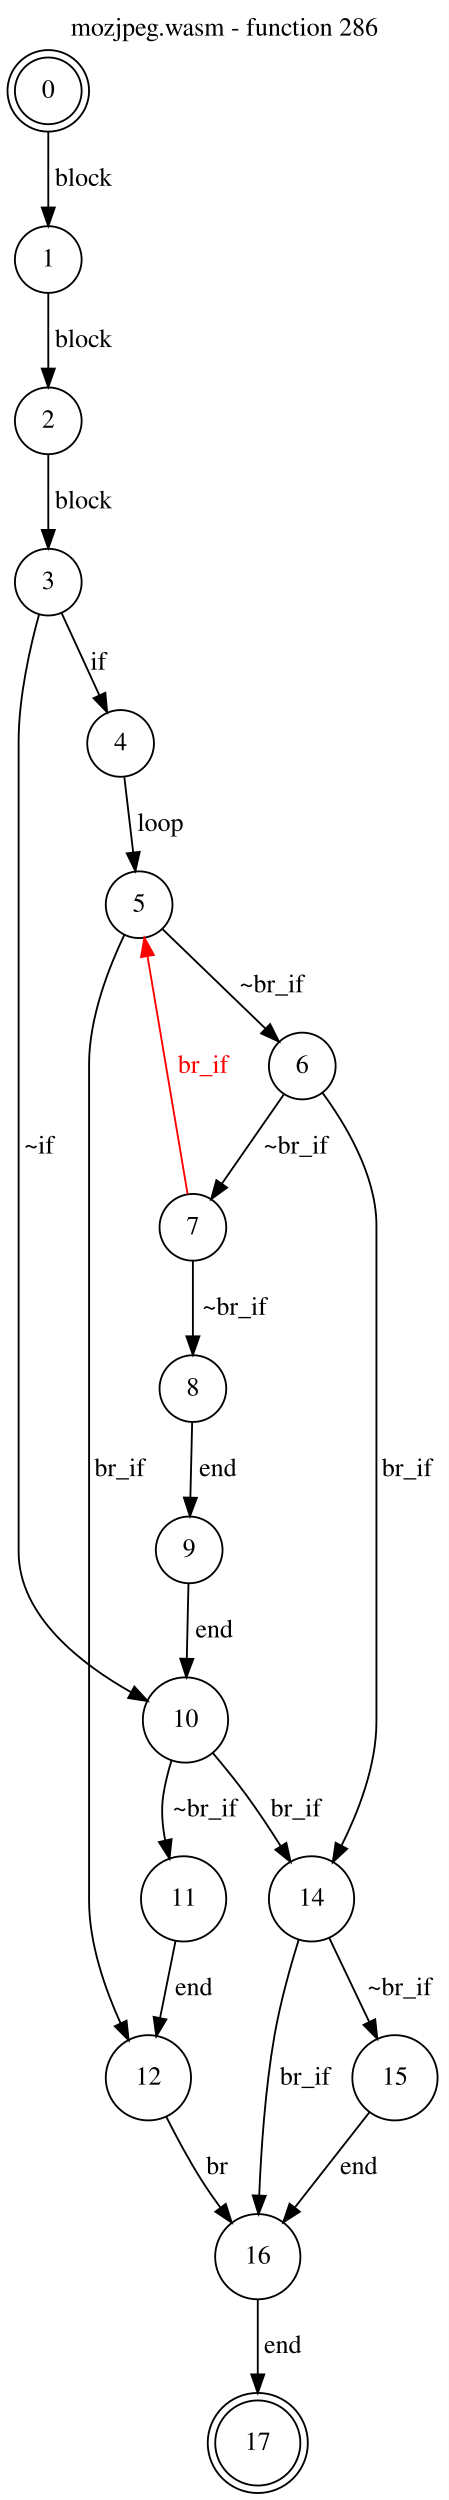
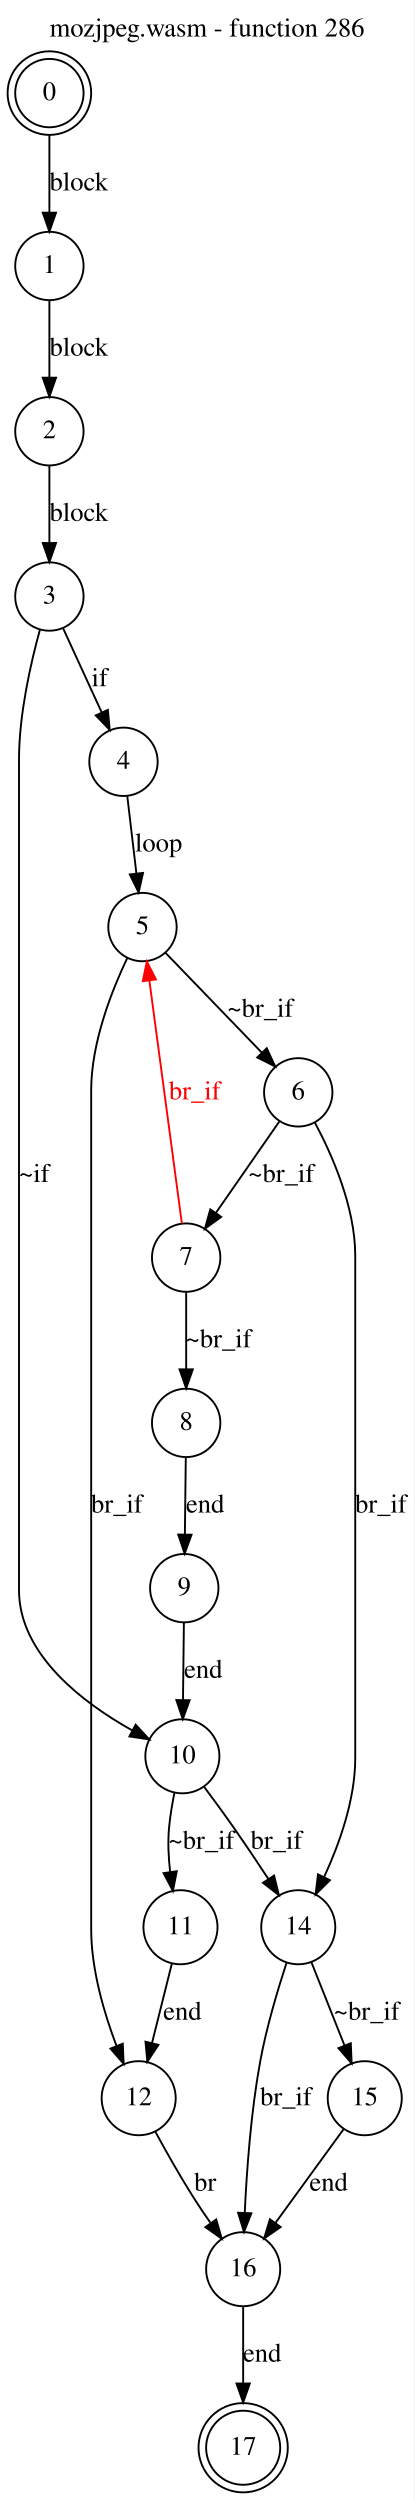
- <svg xmlns="http://www.w3.org/2000/svg" width="242pt" height="1348pt" viewBox="0.00 0.00 242.00 1348.48">
-   <g id="graph0" class="graph" transform="scale(1 1) rotate(0) translate(4 1344.48)">
-     <polygon fill="white" stroke="transparent" points="-4,4 -4,-1344.48 238,-1344.48 238,4 -4,4" />
-     <text text-anchor="middle" x="117" y="-1325.28" font-family="Times,serif" font-size="14.00">mozjpeg.wasm - function 286</text>
+ <svg xmlns="http://www.w3.org/2000/svg" width="218pt" height="1316pt" viewBox="0.00 0.00 218.00 1315.98">
+   <g id="graph0" class="graph" transform="scale(1 1) rotate(0) translate(4 1311.98)">
+     <polygon fill="white" stroke="transparent" points="-4,4 -4,-1311.98 214,-1311.98 214,4 -4,4" />
+     <text text-anchor="middle" x="105" y="-1292.78" font-family="Times,serif" font-size="14.00">mozjpeg.wasm - function 286</text>
    <g id="node1" class="node">
-       <ellipse fill="none" stroke="black" cx="22" cy="-1295.48" rx="18" ry="18" />
-       <ellipse fill="none" stroke="black" cx="22" cy="-1295.48" rx="22" ry="22" />
-       <text text-anchor="middle" x="22" y="-1291.78" font-family="Times,serif" font-size="14.00">0</text>
+       <ellipse fill="none" stroke="black" cx="22" cy="-1262.98" rx="18" ry="18" />
+       <ellipse fill="none" stroke="black" cx="22" cy="-1262.98" rx="22" ry="22" />
+       <text text-anchor="middle" x="22" y="-1259.28" font-family="Times,serif" font-size="14.00">0</text>
    </g>
    <g id="node3" class="node">
-       <ellipse fill="none" stroke="black" cx="22" cy="-1204.48" rx="18" ry="18" />
-       <text text-anchor="middle" x="22" y="-1200.78" font-family="Times,serif" font-size="14.00">1</text>
+       <ellipse fill="none" stroke="black" cx="22" cy="-1171.98" rx="18" ry="18" />
+       <text text-anchor="middle" x="22" y="-1168.28" font-family="Times,serif" font-size="14.00">1</text>
    </g>
    <g id="edge1" class="edge">
-       <path fill="none" stroke="black" d="M22,-1273.39C22,-1261.26 22,-1245.89 22,-1232.84" />
-       <polygon fill="black" stroke="black" points="25.5,-1232.55 22,-1222.55 18.5,-1232.55 25.5,-1232.55" />
-       <text text-anchor="middle" x="41" y="-1244.28" font-family="Times,serif" font-size="14.00">block</text>
+       <path fill="none" stroke="black" d="M22,-1240.89C22,-1228.76 22,-1213.39 22,-1200.34" />
+       <polygon fill="black" stroke="black" points="25.5,-1200.05 22,-1190.05 18.5,-1200.05 25.5,-1200.05" />
+       <text text-anchor="middle" x="37.5" y="-1211.78" font-family="Times,serif" font-size="14.00">block</text>
    </g>
    <g id="node2" class="node">
-       <ellipse fill="none" stroke="black" cx="135" cy="-26.75" rx="22.96" ry="22.96" />
-       <ellipse fill="none" stroke="black" cx="135" cy="-26.75" rx="27" ry="27" />
-       <text text-anchor="middle" x="135" y="-23.05" font-family="Times,serif" font-size="14.00">17</text>
+       <ellipse fill="none" stroke="black" cx="124" cy="-23.5" rx="19.5" ry="19.5" />
+       <ellipse fill="none" stroke="black" cx="124" cy="-23.5" rx="23.5" ry="23.5" />
+       <text text-anchor="middle" x="124" y="-19.8" font-family="Times,serif" font-size="14.00">17</text>
    </g>
    <g id="node4" class="node">
-       <ellipse fill="none" stroke="black" cx="22" cy="-1117.48" rx="18" ry="18" />
-       <text text-anchor="middle" x="22" y="-1113.78" font-family="Times,serif" font-size="14.00">2</text>
+       <ellipse fill="none" stroke="black" cx="22" cy="-1084.98" rx="18" ry="18" />
+       <text text-anchor="middle" x="22" y="-1081.28" font-family="Times,serif" font-size="14.00">2</text>
    </g>
    <g id="edge2" class="edge">
-       <path fill="none" stroke="black" d="M22,-1186.28C22,-1174.64 22,-1159.03 22,-1145.72" />
-       <polygon fill="black" stroke="black" points="25.5,-1145.66 22,-1135.66 18.5,-1145.66 25.5,-1145.66" />
-       <text text-anchor="middle" x="41" y="-1157.28" font-family="Times,serif" font-size="14.00">block</text>
+       <path fill="none" stroke="black" d="M22,-1153.78C22,-1142.15 22,-1126.53 22,-1113.22" />
+       <polygon fill="black" stroke="black" points="25.5,-1113.16 22,-1103.16 18.5,-1113.16 25.5,-1113.16" />
+       <text text-anchor="middle" x="37.5" y="-1124.78" font-family="Times,serif" font-size="14.00">block</text>
    </g>
    <g id="node5" class="node">
-       <ellipse fill="none" stroke="black" cx="22" cy="-1030.48" rx="18" ry="18" />
-       <text text-anchor="middle" x="22" y="-1026.78" font-family="Times,serif" font-size="14.00">3</text>
+       <ellipse fill="none" stroke="black" cx="22" cy="-997.98" rx="18" ry="18" />
+       <text text-anchor="middle" x="22" y="-994.28" font-family="Times,serif" font-size="14.00">3</text>
    </g>
    <g id="edge3" class="edge">
-       <path fill="none" stroke="black" d="M22,-1099.28C22,-1087.64 22,-1072.03 22,-1058.72" />
-       <polygon fill="black" stroke="black" points="25.5,-1058.66 22,-1048.66 18.5,-1058.66 25.5,-1058.66" />
-       <text text-anchor="middle" x="41" y="-1070.28" font-family="Times,serif" font-size="14.00">block</text>
+       <path fill="none" stroke="black" d="M22,-1066.78C22,-1055.15 22,-1039.53 22,-1026.22" />
+       <polygon fill="black" stroke="black" points="25.5,-1026.16 22,-1016.16 18.5,-1026.16 25.5,-1026.16" />
+       <text text-anchor="middle" x="37.5" y="-1037.78" font-family="Times,serif" font-size="14.00">block</text>
    </g>
    <g id="node6" class="node">
-       <ellipse fill="none" stroke="black" cx="61" cy="-943.48" rx="18" ry="18" />
-       <text text-anchor="middle" x="61" y="-939.78" font-family="Times,serif" font-size="14.00">4</text>
+       <ellipse fill="none" stroke="black" cx="61" cy="-910.98" rx="18" ry="18" />
+       <text text-anchor="middle" x="61" y="-907.28" font-family="Times,serif" font-size="14.00">4</text>
    </g>
    <g id="edge4" class="edge">
-       <path fill="none" stroke="black" d="M29.15,-1013.89C34.83,-1001.51 42.89,-983.95 49.48,-969.59" />
-       <polygon fill="black" stroke="black" points="52.77,-970.81 53.76,-960.26 46.41,-967.89 52.77,-970.81" />
-       <text text-anchor="middle" x="49" y="-983.28" font-family="Times,serif" font-size="14.00">if</text>
+       <path fill="none" stroke="black" d="M29.15,-981.39C34.83,-969.01 42.89,-951.45 49.48,-937.09" />
+       <polygon fill="black" stroke="black" points="52.77,-938.31 53.76,-927.76 46.41,-935.39 52.77,-938.31" />
+       <text text-anchor="middle" x="48.5" y="-950.78" font-family="Times,serif" font-size="14.00">if</text>
    </g>
    <g id="node7" class="node">
-       <ellipse fill="none" stroke="black" cx="96" cy="-416.73" rx="23" ry="23" />
-       <text text-anchor="middle" x="96" y="-413.03" font-family="Times,serif" font-size="14.00">10</text>
+       <ellipse fill="none" stroke="black" cx="92" cy="-387.48" rx="19.5" ry="19.5" />
+       <text text-anchor="middle" x="92" y="-383.78" font-family="Times,serif" font-size="14.00">10</text>
    </g>
    <g id="edge5" class="edge">
-       <path fill="none" stroke="black" d="M17.03,-1013.04C12.33,-996.04 6,-968.66 6,-944.48 6,-944.48 6,-944.48 6,-507.48 6,-472.54 40.43,-446.49 66.7,-431.7" />
-       <polygon fill="black" stroke="black" points="68.42,-434.75 75.58,-426.94 65.11,-428.58 68.42,-434.75" />
-       <text text-anchor="middle" x="17" y="-722.28" font-family="Times,serif" font-size="14.00">~if</text>
+       <path fill="none" stroke="black" d="M17.03,-980.54C12.33,-963.55 6,-936.16 6,-911.98 6,-911.98 6,-911.98 6,-474.98 6,-440.81 40.18,-415.35 65.44,-401.19" />
+       <polygon fill="black" stroke="black" points="67.41,-404.11 74.6,-396.33 64.12,-397.93 67.41,-404.11" />
+       <text text-anchor="middle" x="14" y="-689.78" font-family="Times,serif" font-size="14.00">~if</text>
    </g>
    <g id="node8" class="node">
-       <ellipse fill="none" stroke="black" cx="71" cy="-856.48" rx="18" ry="18" />
-       <text text-anchor="middle" x="71" y="-852.78" font-family="Times,serif" font-size="14.00">5</text>
+       <ellipse fill="none" stroke="black" cx="71" cy="-823.98" rx="18" ry="18" />
+       <text text-anchor="middle" x="71" y="-820.28" font-family="Times,serif" font-size="14.00">5</text>
    </g>
    <g id="edge6" class="edge">
-       <path fill="none" stroke="black" d="M63.02,-925.28C64.39,-913.64 66.23,-898.03 67.8,-884.72" />
-       <polygon fill="black" stroke="black" points="71.29,-885 68.98,-874.66 64.33,-884.18 71.29,-885" />
-       <text text-anchor="middle" x="82.5" y="-896.28" font-family="Times,serif" font-size="14.00">loop</text>
+       <path fill="none" stroke="black" d="M63.02,-892.78C64.39,-881.15 66.23,-865.53 67.8,-852.22" />
+       <polygon fill="black" stroke="black" points="71.29,-852.5 68.98,-842.16 64.33,-851.68 71.29,-852.5" />
+       <text text-anchor="middle" x="79.5" y="-863.78" font-family="Times,serif" font-size="14.00">loop</text>
    </g>
    <g id="node12" class="node">
-       <ellipse fill="none" stroke="black" cx="164" cy="-320.24" rx="23" ry="23" />
-       <text text-anchor="middle" x="164" y="-316.54" font-family="Times,serif" font-size="14.00">14</text>
+       <ellipse fill="none" stroke="black" cx="153" cy="-297.49" rx="19.5" ry="19.5" />
+       <text text-anchor="middle" x="153" y="-293.79" font-family="Times,serif" font-size="14.00">14</text>
    </g>
    <g id="edge16" class="edge">
-       <path fill="none" stroke="black" d="M110.61,-399.08C116.52,-392.1 123.29,-383.81 129,-375.98 135.34,-367.31 141.8,-357.51 147.43,-348.62" />
-       <polygon fill="black" stroke="black" points="150.41,-350.45 152.73,-340.12 144.47,-346.75 150.41,-350.45" />
-       <text text-anchor="middle" x="155.5" y="-364.78" font-family="Times,serif" font-size="14.00">br_if</text>
+       <path fill="none" stroke="black" d="M103.48,-371.34C108.35,-364.83 114.03,-357.09 119,-349.99 125.11,-341.25 131.6,-331.53 137.26,-322.91" />
+       <polygon fill="black" stroke="black" points="140.27,-324.7 142.8,-314.41 134.41,-320.88 140.27,-324.7" />
+       <text text-anchor="middle" x="141.5" y="-338.79" font-family="Times,serif" font-size="14.00">br_if</text>
    </g>
    <g id="node15" class="node">
-       <ellipse fill="none" stroke="black" cx="95" cy="-320.24" rx="23" ry="23" />
-       <text text-anchor="middle" x="95" y="-316.54" font-family="Times,serif" font-size="14.00">11</text>
+       <ellipse fill="none" stroke="black" cx="91" cy="-297.49" rx="19.5" ry="19.5" />
+       <text text-anchor="middle" x="91" y="-293.79" font-family="Times,serif" font-size="14.00">11</text>
    </g>
    <g id="edge15" class="edge">
-       <path fill="none" stroke="black" d="M88.48,-394.95C86.63,-388.92 84.93,-382.26 84,-375.98 82.84,-368.11 83.55,-359.67 85.06,-351.82" />
-       <polygon fill="black" stroke="black" points="88.5,-352.48 87.4,-341.95 81.68,-350.87 88.5,-352.48" />
-       <text text-anchor="middle" x="106.5" y="-364.78" font-family="Times,serif" font-size="14.00">~br_if</text>
+       <path fill="none" stroke="black" d="M87.83,-368.39C86.67,-362.55 85.57,-356.02 85,-349.99 84.28,-342.43 84.69,-334.27 85.55,-326.72" />
+       <polygon fill="black" stroke="black" points="89.05,-326.98 87.02,-316.58 82.12,-325.98 89.05,-326.98" />
+       <text text-anchor="middle" x="102" y="-338.79" font-family="Times,serif" font-size="14.00">~br_if</text>
    </g>
    <g id="node9" class="node">
-       <ellipse fill="none" stroke="black" cx="159" cy="-769.48" rx="18" ry="18" />
-       <text text-anchor="middle" x="159" y="-765.78" font-family="Times,serif" font-size="14.00">6</text>
+       <ellipse fill="none" stroke="black" cx="153" cy="-736.98" rx="18" ry="18" />
+       <text text-anchor="middle" x="153" y="-733.28" font-family="Times,serif" font-size="14.00">6</text>
    </g>
    <g id="edge7" class="edge">
-       <path fill="none" stroke="black" d="M83.61,-843.3C98.12,-829.29 122.12,-806.1 139.14,-789.66" />
-       <polygon fill="black" stroke="black" points="141.65,-792.1 146.42,-782.64 136.79,-787.07 141.65,-792.1" />
-       <text text-anchor="middle" x="142.5" y="-809.28" font-family="Times,serif" font-size="14.00">~br_if</text>
+       <path fill="none" stroke="black" d="M83.1,-810.44C96.42,-796.63 118.03,-774.23 133.7,-757.99" />
+       <polygon fill="black" stroke="black" points="136.43,-760.2 140.85,-750.58 131.39,-755.34 136.43,-760.2" />
+       <text text-anchor="middle" x="133" y="-776.78" font-family="Times,serif" font-size="14.00">~br_if</text>
    </g>
    <g id="node10" class="node">
-       <ellipse fill="none" stroke="black" cx="76" cy="-223.74" rx="23" ry="23" />
-       <text text-anchor="middle" x="76" y="-220.04" font-family="Times,serif" font-size="14.00">12</text>
+       <ellipse fill="none" stroke="black" cx="69" cy="-207.49" rx="19.5" ry="19.5" />
+       <text text-anchor="middle" x="69" y="-203.79" font-family="Times,serif" font-size="14.00">12</text>
    </g>
    <g id="edge8" class="edge">
-       <path fill="none" stroke="black" d="M63.05,-840.28C55.08,-823.62 44,-795.87 44,-770.48 44,-770.48 44,-770.48 44,-319.24 44,-296.19 52.65,-271.56 60.95,-253.23" />
-       <polygon fill="black" stroke="black" points="64.21,-254.54 65.34,-244.01 57.89,-251.53 64.21,-254.54" />
-       <text text-anchor="middle" x="60.5" y="-548.28" font-family="Times,serif" font-size="14.00">br_if</text>
+       <path fill="none" stroke="black" d="M63.05,-807.78C55.08,-791.12 44,-763.38 44,-737.98 44,-737.98 44,-737.98 44,-296.49 44,-275.25 50.82,-252.18 57.34,-234.99" />
+       <polygon fill="black" stroke="black" points="60.63,-236.2 61.09,-225.61 54.13,-233.6 60.63,-236.2" />
+       <text text-anchor="middle" x="57.5" y="-515.78" font-family="Times,serif" font-size="14.00">br_if</text>
    </g>
    <g id="node11" class="node">
-       <ellipse fill="none" stroke="black" cx="100" cy="-682.48" rx="18" ry="18" />
-       <text text-anchor="middle" x="100" y="-678.78" font-family="Times,serif" font-size="14.00">7</text>
+       <ellipse fill="none" stroke="black" cx="94" cy="-649.98" rx="18" ry="18" />
+       <text text-anchor="middle" x="94" y="-646.28" font-family="Times,serif" font-size="14.00">7</text>
    </g>
    <g id="edge9" class="edge">
-       <path fill="none" stroke="black" d="M148.99,-754.06C139.87,-740.92 126.24,-721.28 115.67,-706.06" />
-       <polygon fill="black" stroke="black" points="118.44,-703.91 109.86,-697.69 112.69,-707.9 118.44,-703.91" />
-       <text text-anchor="middle" x="155.5" y="-722.28" font-family="Times,serif" font-size="14.00">~br_if</text>
+       <path fill="none" stroke="black" d="M142.99,-721.56C133.87,-708.42 120.24,-688.79 109.67,-673.56" />
+       <polygon fill="black" stroke="black" points="112.44,-671.41 103.86,-665.19 106.69,-675.4 112.44,-671.41" />
+       <text text-anchor="middle" x="144" y="-689.78" font-family="Times,serif" font-size="14.00">~br_if</text>
    </g>
    <g id="edge10" class="edge">
-       <path fill="none" stroke="black" d="M169.93,-754.97C181.77,-738.92 199,-710.88 199,-683.48 199,-683.48 199,-683.48 199,-415.73 199,-392.19 189.33,-367.29 180.16,-348.97" />
-       <polygon fill="black" stroke="black" points="183.21,-347.25 175.46,-340.03 177.01,-350.51 183.21,-347.25" />
-       <text text-anchor="middle" x="215.5" y="-548.28" font-family="Times,serif" font-size="14.00">br_if</text>
+       <path fill="none" stroke="black" d="M161.68,-721.19C170.54,-704.65 183,-676.8 183,-650.98 183,-650.98 183,-650.98 183,-386.48 183,-364.63 174.61,-341.27 166.7,-324.12" />
+       <polygon fill="black" stroke="black" points="169.68,-322.26 162.16,-314.79 163.39,-325.32 169.68,-322.26" />
+       <text text-anchor="middle" x="196.5" y="-515.78" font-family="Times,serif" font-size="14.00">br_if</text>
    </g>
    <g id="node16" class="node">
-       <ellipse fill="none" stroke="black" cx="135" cy="-127.24" rx="23" ry="23" />
-       <text text-anchor="middle" x="135" y="-123.54" font-family="Times,serif" font-size="14.00">16</text>
+       <ellipse fill="none" stroke="black" cx="124" cy="-117.49" rx="19.5" ry="19.5" />
+       <text text-anchor="middle" x="124" y="-113.79" font-family="Times,serif" font-size="14.00">16</text>
    </g>
    <g id="edge18" class="edge">
-       <path fill="none" stroke="black" d="M85.6,-202.8C90.92,-192.23 97.9,-179.15 105,-167.99 108.02,-163.25 111.44,-158.36 114.86,-153.69" />
-       <polygon fill="black" stroke="black" points="117.72,-155.71 120.94,-145.62 112.12,-151.5 117.72,-155.71" />
-       <text text-anchor="middle" x="113" y="-171.79" font-family="Times,serif" font-size="14.00">br</text>
+       <path fill="none" stroke="black" d="M77.71,-190C83.25,-179.76 90.74,-166.43 98,-154.99 100.72,-150.7 103.75,-146.23 106.75,-141.94" />
+       <polygon fill="black" stroke="black" points="109.8,-143.69 112.75,-133.52 104.1,-139.63 109.8,-143.69" />
+       <text text-anchor="middle" x="104" y="-158.79" font-family="Times,serif" font-size="14.00">br</text>
    </g>
    <g id="edge12" class="edge">
-       <path fill="none" stroke="red" d="M97.16,-700.35C92.12,-730.2 81.61,-792.55 75.56,-828.45" />
-       <polygon fill="red" stroke="red" points="72.04,-828.23 73.83,-838.67 78.95,-829.4 72.04,-828.23" />
-       <text text-anchor="middle" x="105.5" y="-765.78" font-family="Times,serif" font-size="14.00" fill="red">br_if</text>
+       <path fill="none" stroke="red" d="M91.72,-668.03C87.73,-697.86 79.46,-759.75 74.66,-795.63" />
+       <polygon fill="red" stroke="red" points="71.15,-795.49 73.29,-805.86 78.08,-796.41 71.15,-795.49" />
+       <text text-anchor="middle" x="98.5" y="-733.28" font-family="Times,serif" font-size="14.00" fill="red">br_if</text>
    </g>
    <g id="node13" class="node">
-       <ellipse fill="none" stroke="black" cx="100" cy="-595.48" rx="18" ry="18" />
-       <text text-anchor="middle" x="100" y="-591.78" font-family="Times,serif" font-size="14.00">8</text>
+       <ellipse fill="none" stroke="black" cx="94" cy="-562.98" rx="18" ry="18" />
+       <text text-anchor="middle" x="94" y="-559.28" font-family="Times,serif" font-size="14.00">8</text>
    </g>
    <g id="edge11" class="edge">
-       <path fill="none" stroke="black" d="M100,-664.28C100,-652.64 100,-637.03 100,-623.72" />
-       <polygon fill="black" stroke="black" points="103.5,-623.66 100,-613.66 96.5,-623.66 103.5,-623.66" />
-       <text text-anchor="middle" x="122.5" y="-635.28" font-family="Times,serif" font-size="14.00">~br_if</text>
+       <path fill="none" stroke="black" d="M94,-631.78C94,-620.15 94,-604.53 94,-591.22" />
+       <polygon fill="black" stroke="black" points="97.5,-591.16 94,-581.16 90.5,-591.16 97.5,-591.16" />
+       <text text-anchor="middle" x="111" y="-602.78" font-family="Times,serif" font-size="14.00">~br_if</text>
    </g>
    <g id="edge20" class="edge">
-       <path fill="none" stroke="black" d="M157.14,-298.47C152.67,-284.05 147.1,-264.3 144,-246.49 138.98,-217.64 136.76,-184.35 135.78,-160.46" />
-       <polygon fill="black" stroke="black" points="139.27,-160.06 135.41,-150.19 132.27,-160.31 139.27,-160.06" />
-       <text text-anchor="middle" x="160.5" y="-220.04" font-family="Times,serif" font-size="14.00">br_if</text>
+       <path fill="none" stroke="black" d="M146.83,-278.72C142.27,-264.81 136.29,-244.9 133,-226.99 128.07,-200.15 125.84,-169.08 124.83,-147.08" />
+       <polygon fill="black" stroke="black" points="128.33,-146.92 124.43,-137.07 121.33,-147.2 128.33,-146.92" />
+       <text text-anchor="middle" x="146.5" y="-203.79" font-family="Times,serif" font-size="14.00">br_if</text>
    </g>
    <g id="node17" class="node">
-       <ellipse fill="none" stroke="black" cx="209" cy="-223.74" rx="23" ry="23" />
-       <text text-anchor="middle" x="209" y="-220.04" font-family="Times,serif" font-size="14.00">15</text>
+       <ellipse fill="none" stroke="black" cx="188" cy="-207.49" rx="19.5" ry="19.5" />
+       <text text-anchor="middle" x="188" y="-203.79" font-family="Times,serif" font-size="14.00">15</text>
    </g>
    <g id="edge19" class="edge">
-       <path fill="none" stroke="black" d="M173.54,-299.2C179.81,-286.04 188.1,-268.62 195.1,-253.93" />
-       <polygon fill="black" stroke="black" points="198.33,-255.28 199.47,-244.75 192.01,-252.27 198.33,-255.28" />
-       <text text-anchor="middle" x="211.5" y="-268.29" font-family="Times,serif" font-size="14.00">~br_if</text>
+       <path fill="none" stroke="black" d="M159.91,-279.1C164.9,-266.57 171.72,-249.42 177.39,-235.16" />
+       <polygon fill="black" stroke="black" points="180.66,-236.43 181.1,-225.84 174.15,-233.84 180.66,-236.43" />
+       <text text-anchor="middle" x="189" y="-248.79" font-family="Times,serif" font-size="14.00">~br_if</text>
    </g>
    <g id="node14" class="node">
-       <ellipse fill="none" stroke="black" cx="98" cy="-508.48" rx="18" ry="18" />
-       <text text-anchor="middle" x="98" y="-504.78" font-family="Times,serif" font-size="14.00">9</text>
+       <ellipse fill="none" stroke="black" cx="93" cy="-475.98" rx="18" ry="18" />
+       <text text-anchor="middle" x="93" y="-472.28" font-family="Times,serif" font-size="14.00">9</text>
    </g>
    <g id="edge13" class="edge">
-       <path fill="none" stroke="black" d="M99.6,-577.28C99.32,-565.64 98.95,-550.03 98.64,-536.72" />
-       <polygon fill="black" stroke="black" points="102.14,-536.57 98.4,-526.66 95.14,-536.73 102.14,-536.57" />
-       <text text-anchor="middle" x="113.5" y="-548.28" font-family="Times,serif" font-size="14.00">end</text>
+       <path fill="none" stroke="black" d="M93.8,-544.78C93.66,-533.15 93.48,-517.53 93.32,-504.22" />
+       <polygon fill="black" stroke="black" points="96.82,-504.12 93.2,-494.16 89.82,-504.2 96.82,-504.12" />
+       <text text-anchor="middle" x="104" y="-515.78" font-family="Times,serif" font-size="14.00">end</text>
    </g>
    <g id="edge14" class="edge">
-       <path fill="none" stroke="black" d="M97.61,-490.18C97.36,-478.84 97.02,-463.68 96.72,-450.15" />
-       <polygon fill="black" stroke="black" points="100.21,-449.68 96.49,-439.76 93.21,-449.83 100.21,-449.68" />
-       <text text-anchor="middle" x="111.5" y="-461.28" font-family="Times,serif" font-size="14.00">end</text>
+       <path fill="none" stroke="black" d="M92.8,-457.89C92.67,-446.32 92.49,-430.73 92.33,-417.27" />
+       <polygon fill="black" stroke="black" points="95.83,-416.99 92.21,-407.04 88.83,-417.08 95.83,-416.99" />
+       <text text-anchor="middle" x="103" y="-428.78" font-family="Times,serif" font-size="14.00">end</text>
    </g>
    <g id="edge17" class="edge">
-       <path fill="none" stroke="black" d="M90.69,-297.79C88.21,-285.47 85.05,-269.77 82.3,-256.08" />
-       <polygon fill="black" stroke="black" points="85.7,-255.21 80.29,-246.1 78.83,-256.59 85.7,-255.21" />
-       <text text-anchor="middle" x="100.5" y="-268.29" font-family="Times,serif" font-size="14.00">end</text>
+       <path fill="none" stroke="black" d="M86.44,-278.25C83.43,-266.22 79.43,-250.21 76.02,-236.57" />
+       <polygon fill="black" stroke="black" points="79.37,-235.55 73.55,-226.7 72.58,-237.25 79.37,-235.55" />
+       <text text-anchor="middle" x="92" y="-248.79" font-family="Times,serif" font-size="14.00">end</text>
    </g>
    <g id="edge22" class="edge">
-       <path fill="none" stroke="black" d="M135,-104.38C135,-92.46 135,-77.4 135,-63.79" />
-       <polygon fill="black" stroke="black" points="138.5,-63.74 135,-53.74 131.5,-63.74 138.5,-63.74" />
-       <text text-anchor="middle" x="148.5" y="-75.3" font-family="Times,serif" font-size="14.00">end</text>
+       <path fill="none" stroke="black" d="M124,-97.88C124,-86.36 124,-71.24 124,-57.72" />
+       <polygon fill="black" stroke="black" points="127.5,-57.32 124,-47.32 120.5,-57.32 127.5,-57.32" />
+       <text text-anchor="middle" x="134" y="-68.8" font-family="Times,serif" font-size="14.00">end</text>
    </g>
    <g id="edge21" class="edge">
-       <path fill="none" stroke="black" d="M195.43,-205.41C184.13,-190.98 167.88,-170.23 155.07,-153.88" />
-       <polygon fill="black" stroke="black" points="157.66,-151.5 148.74,-145.79 152.15,-155.82 157.66,-151.5" />
-       <text text-anchor="middle" x="189.5" y="-171.79" font-family="Times,serif" font-size="14.00">end</text>
+       <path fill="none" stroke="black" d="M176.85,-191.16C166.94,-177.54 152.3,-157.41 140.94,-141.79" />
+       <polygon fill="black" stroke="black" points="143.73,-139.68 135.02,-133.65 138.07,-143.79 143.73,-139.68" />
+       <text text-anchor="middle" x="169" y="-158.79" font-family="Times,serif" font-size="14.00">end</text>
    </g>
  </g>
</svg>
